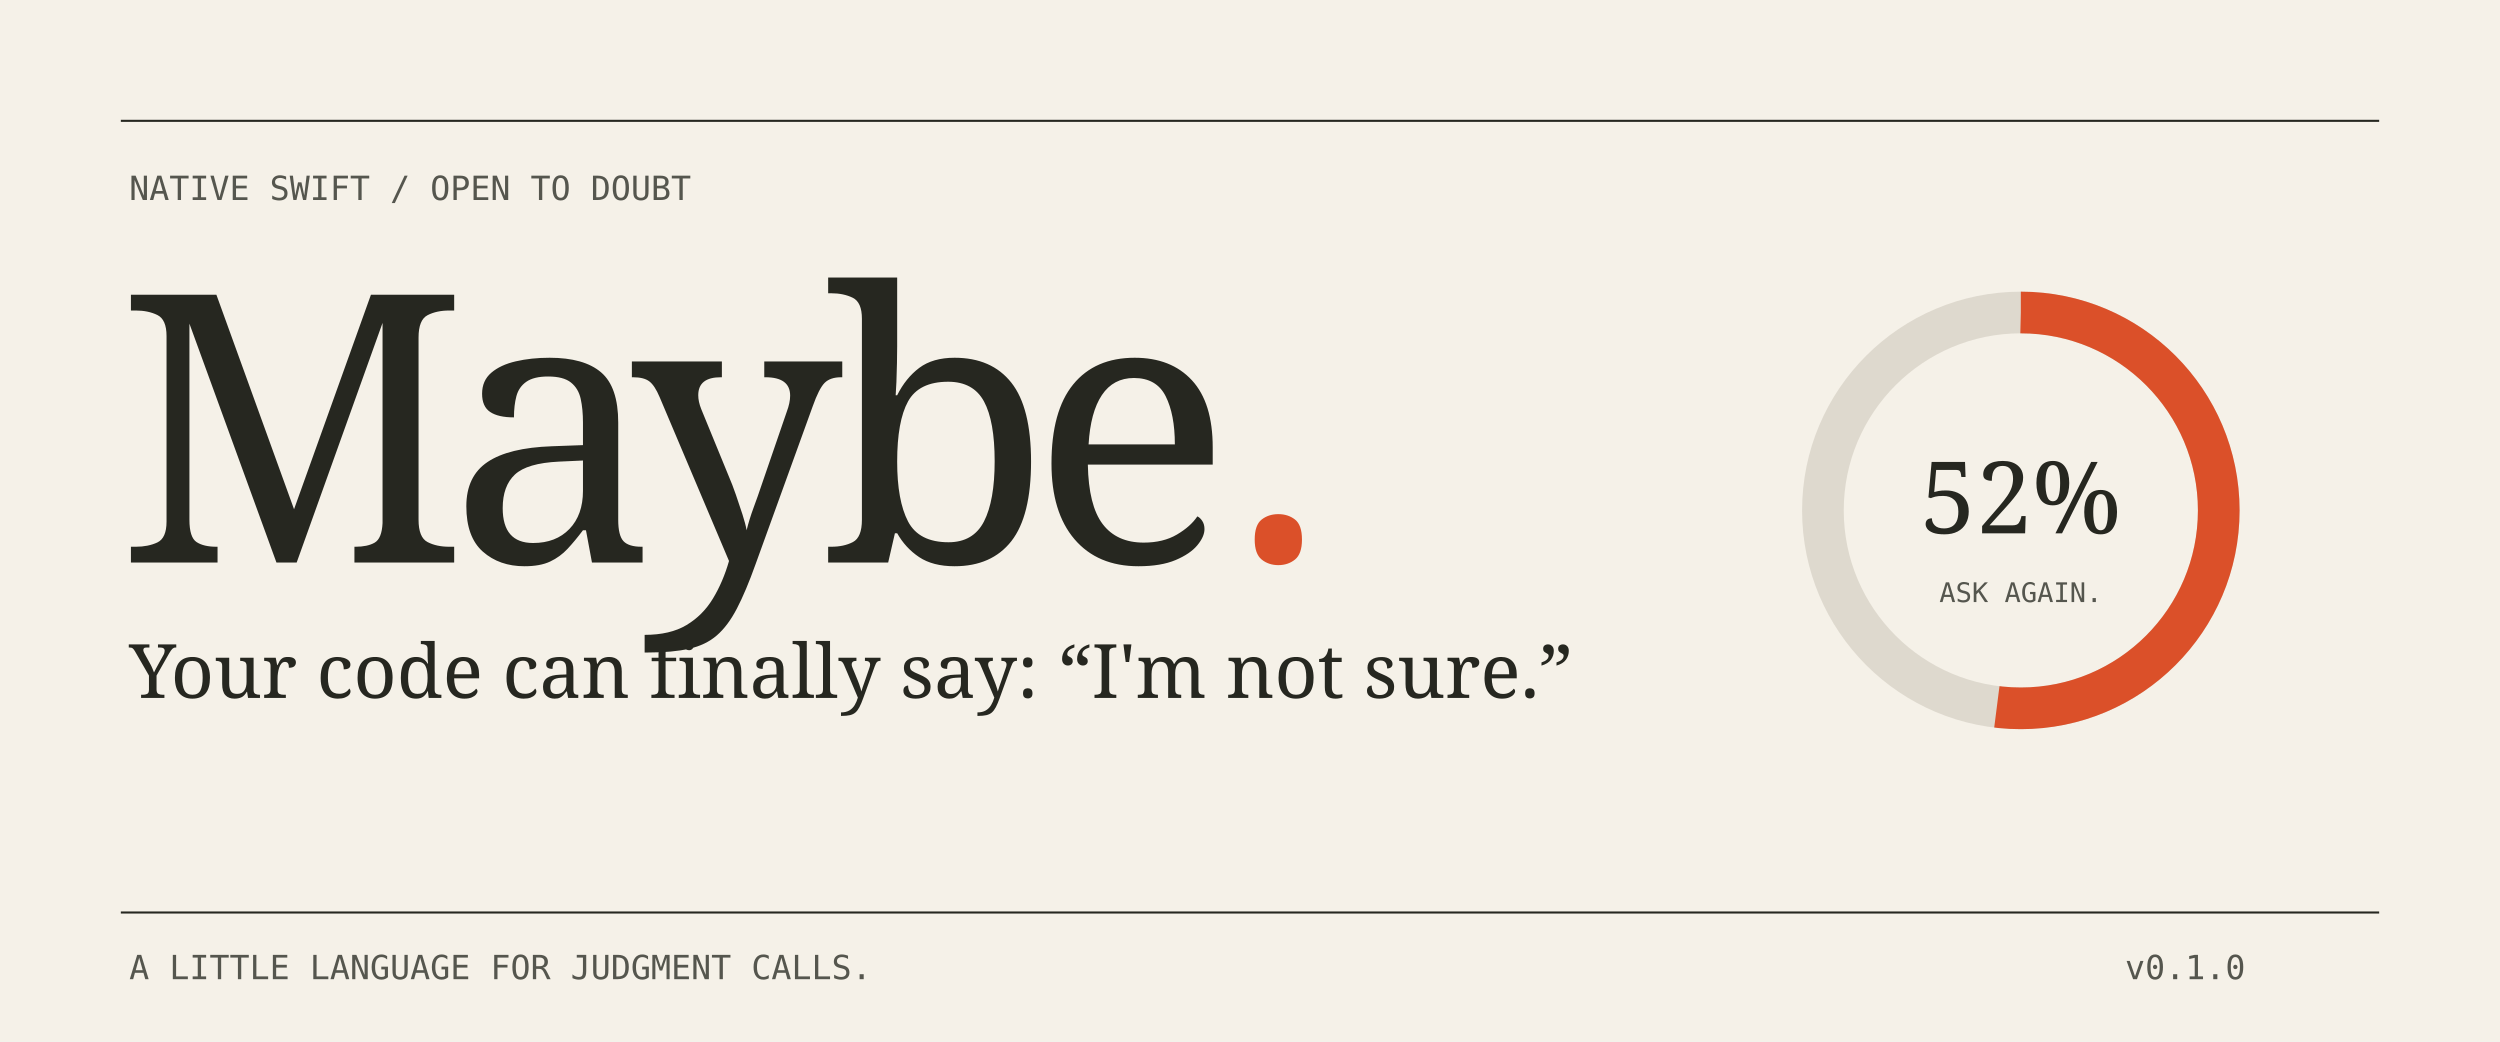
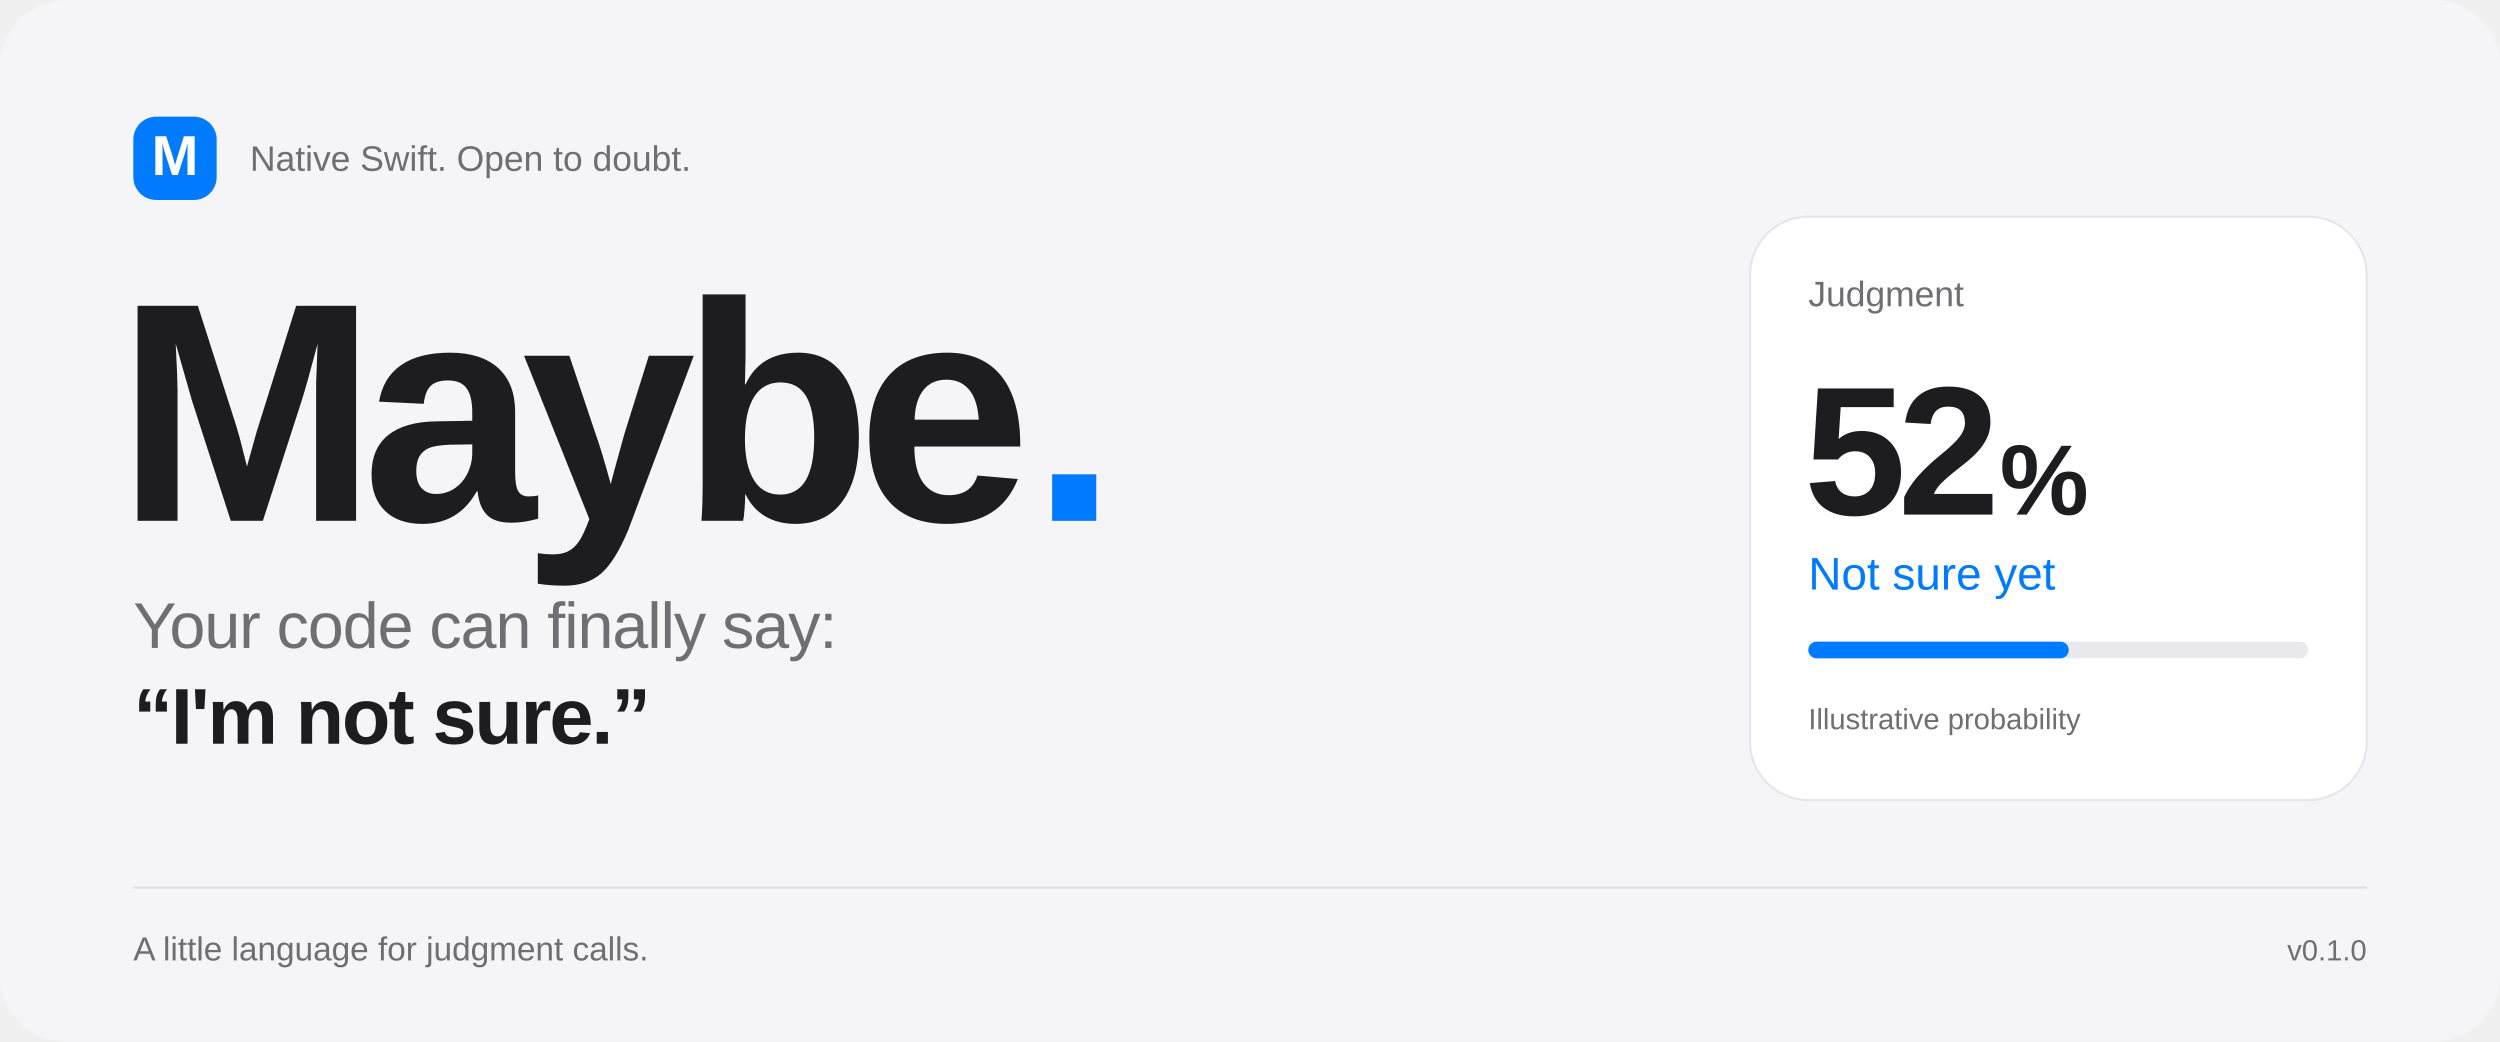
<svg xmlns="http://www.w3.org/2000/svg" width="1200" height="500" viewBox="0 0 1200 500" role="img" aria-labelledby="title desc">
-   <rect width="1200" height="500" fill="#f5f1e8" />
-   <path d="M58 58H1142M58 438H1142" stroke="#262720" stroke-width="1" />
-   <g fill="#262720" font-family="Georgia,serif">
-     <text x="56" y="270" font-size="180" letter-spacing="-10">Maybe<tspan fill="#db5029">.</tspan>
+   <rect width="1200" height="500" rx="32" fill="#f5f5f7" />
+   <g font-family="-apple-system, BlinkMacSystemFont, 'Helvetica Neue', Arial, sans-serif">
+     <rect x="64" y="56" width="40" height="40" rx="11" fill="#007aff" />
+     <text x="84" y="84" text-anchor="middle" font-size="27" font-weight="600" fill="#fff">M</text>
+     <text x="120" y="82" font-size="17" font-weight="500" fill="#6e6e73">Native Swift. Open to doubt.</text>
+     <text x="56" y="250" font-size="150" font-weight="700" letter-spacing="-7" fill="#1d1d1f">Maybe<tspan fill="#007aff">.</tspan>
    </text>
-     <text x="62" y="335" font-size="36">Your code can finally say: “I'm not sure.”</text>
-   </g>
-   <g font-family="ui-monospace,Menlo,monospace" font-size="16" fill="#55564e">
-     <text x="62" y="96">NATIVE SWIFT / OPEN TO DOUBT</text>
-     <text x="62" y="470">A LITTLE LANGUAGE FOR JUDGMENT CALLS.</text>
-     <text x="1020" y="470">v0.1.0</text>
-   </g>
-   <g transform="translate(865 140)">
-     <circle cx="105" cy="105" r="95" fill="none" stroke="#ded9ce" stroke-width="20" />
-     <circle cx="105" cy="105" r="95" fill="none" stroke="#db5029" stroke-width="20" stroke-dasharray="310 597" transform="rotate(-90 105 105)" />
-     <text x="105" y="116" text-anchor="middle" font-family="Georgia,serif" font-size="48" fill="#262720">52%</text>
-     <text x="105" y="149" text-anchor="middle" font-family="ui-monospace,Menlo,monospace" font-size="13" fill="#55564e">ASK AGAIN.</text>
+     <text x="64" y="311" font-size="31" font-weight="400" letter-spacing="-.5" fill="#6e6e73">Your code can finally say:</text>
+     <text x="64" y="357" font-size="38" font-weight="600" letter-spacing="-1" fill="#1d1d1f">“I'm not sure.”</text>
+     <rect x="840" y="104" width="296" height="280" rx="28" fill="#fff" stroke="#e5e5ea" />
+     <text x="868" y="147" font-size="17" font-weight="500" fill="#6e6e73">Judgment</text>
+     <text x="866" y="247" font-size="88" font-weight="600" letter-spacing="-4" fill="#1d1d1f">52<tspan font-size="48" letter-spacing="-2">%</tspan>
+     </text>
+     <text x="868" y="283" font-size="22" font-weight="500" fill="#007aff">Not sure yet</text>
+     <rect x="868" y="308" width="240" height="8" rx="4" fill="#e9e9ed" />
+     <rect x="868" y="308" width="125" height="8" rx="4" fill="#007aff" />
+     <text x="868" y="350" font-size="14" fill="#6e6e73">Illustrative probability</text>
+     <path d="M64 426H1136" stroke="#dedee3" />
+     <text x="64" y="461" font-size="16" fill="#6e6e73">A little language for judgment calls.</text>
+     <text x="1136" y="461" text-anchor="end" font-size="14" fill="#6e6e73">v0.1.0</text>
  </g>
</svg>
